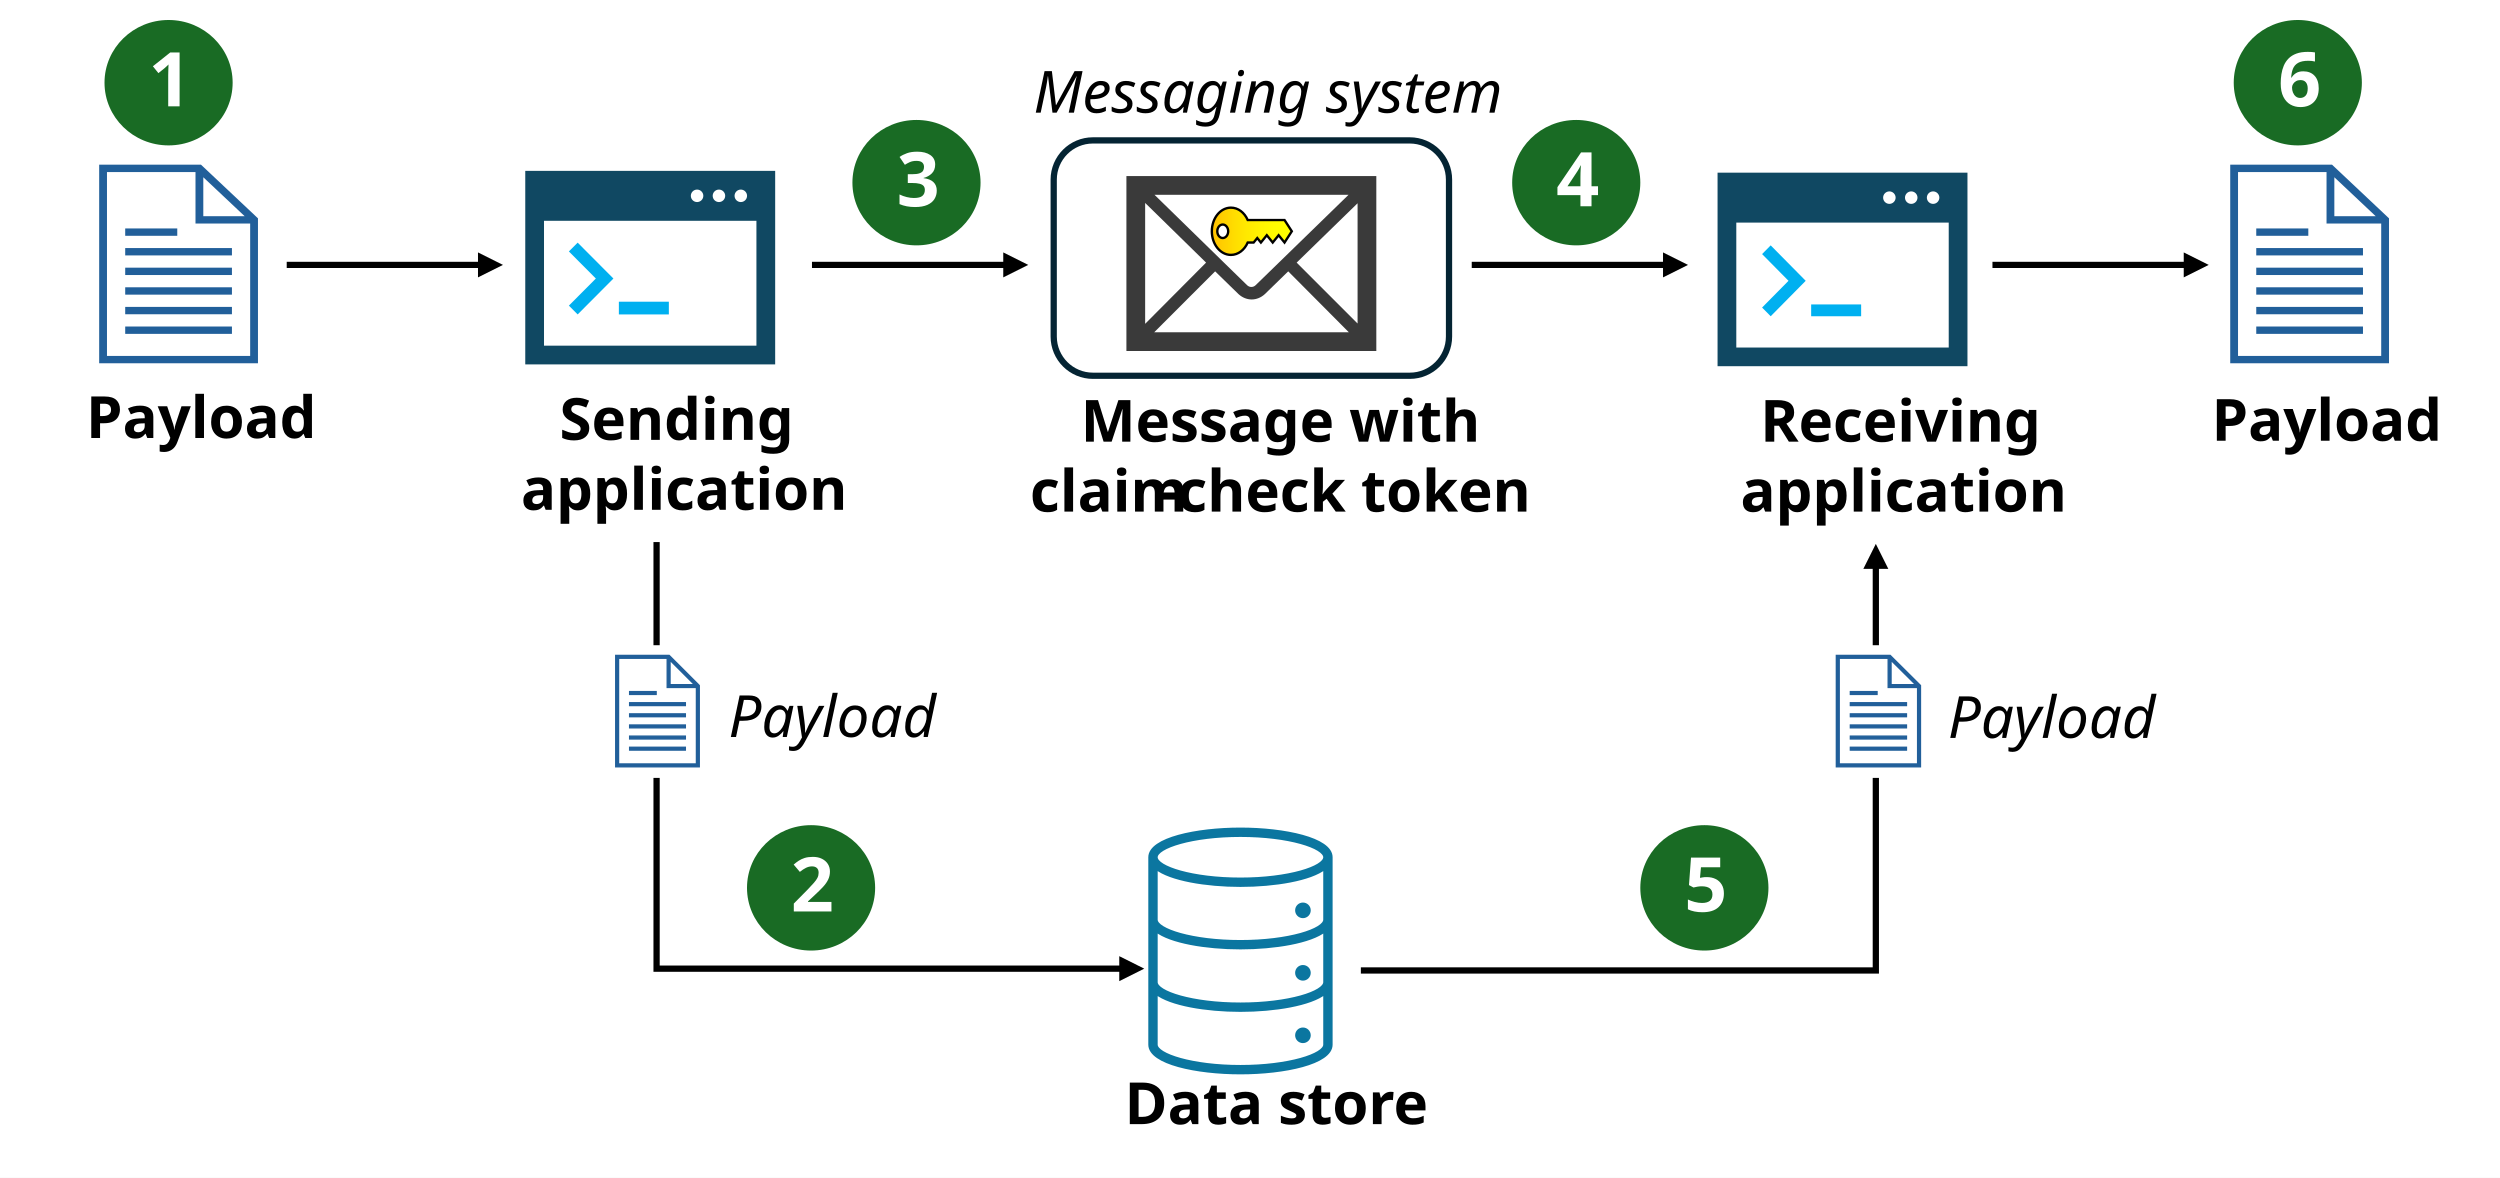
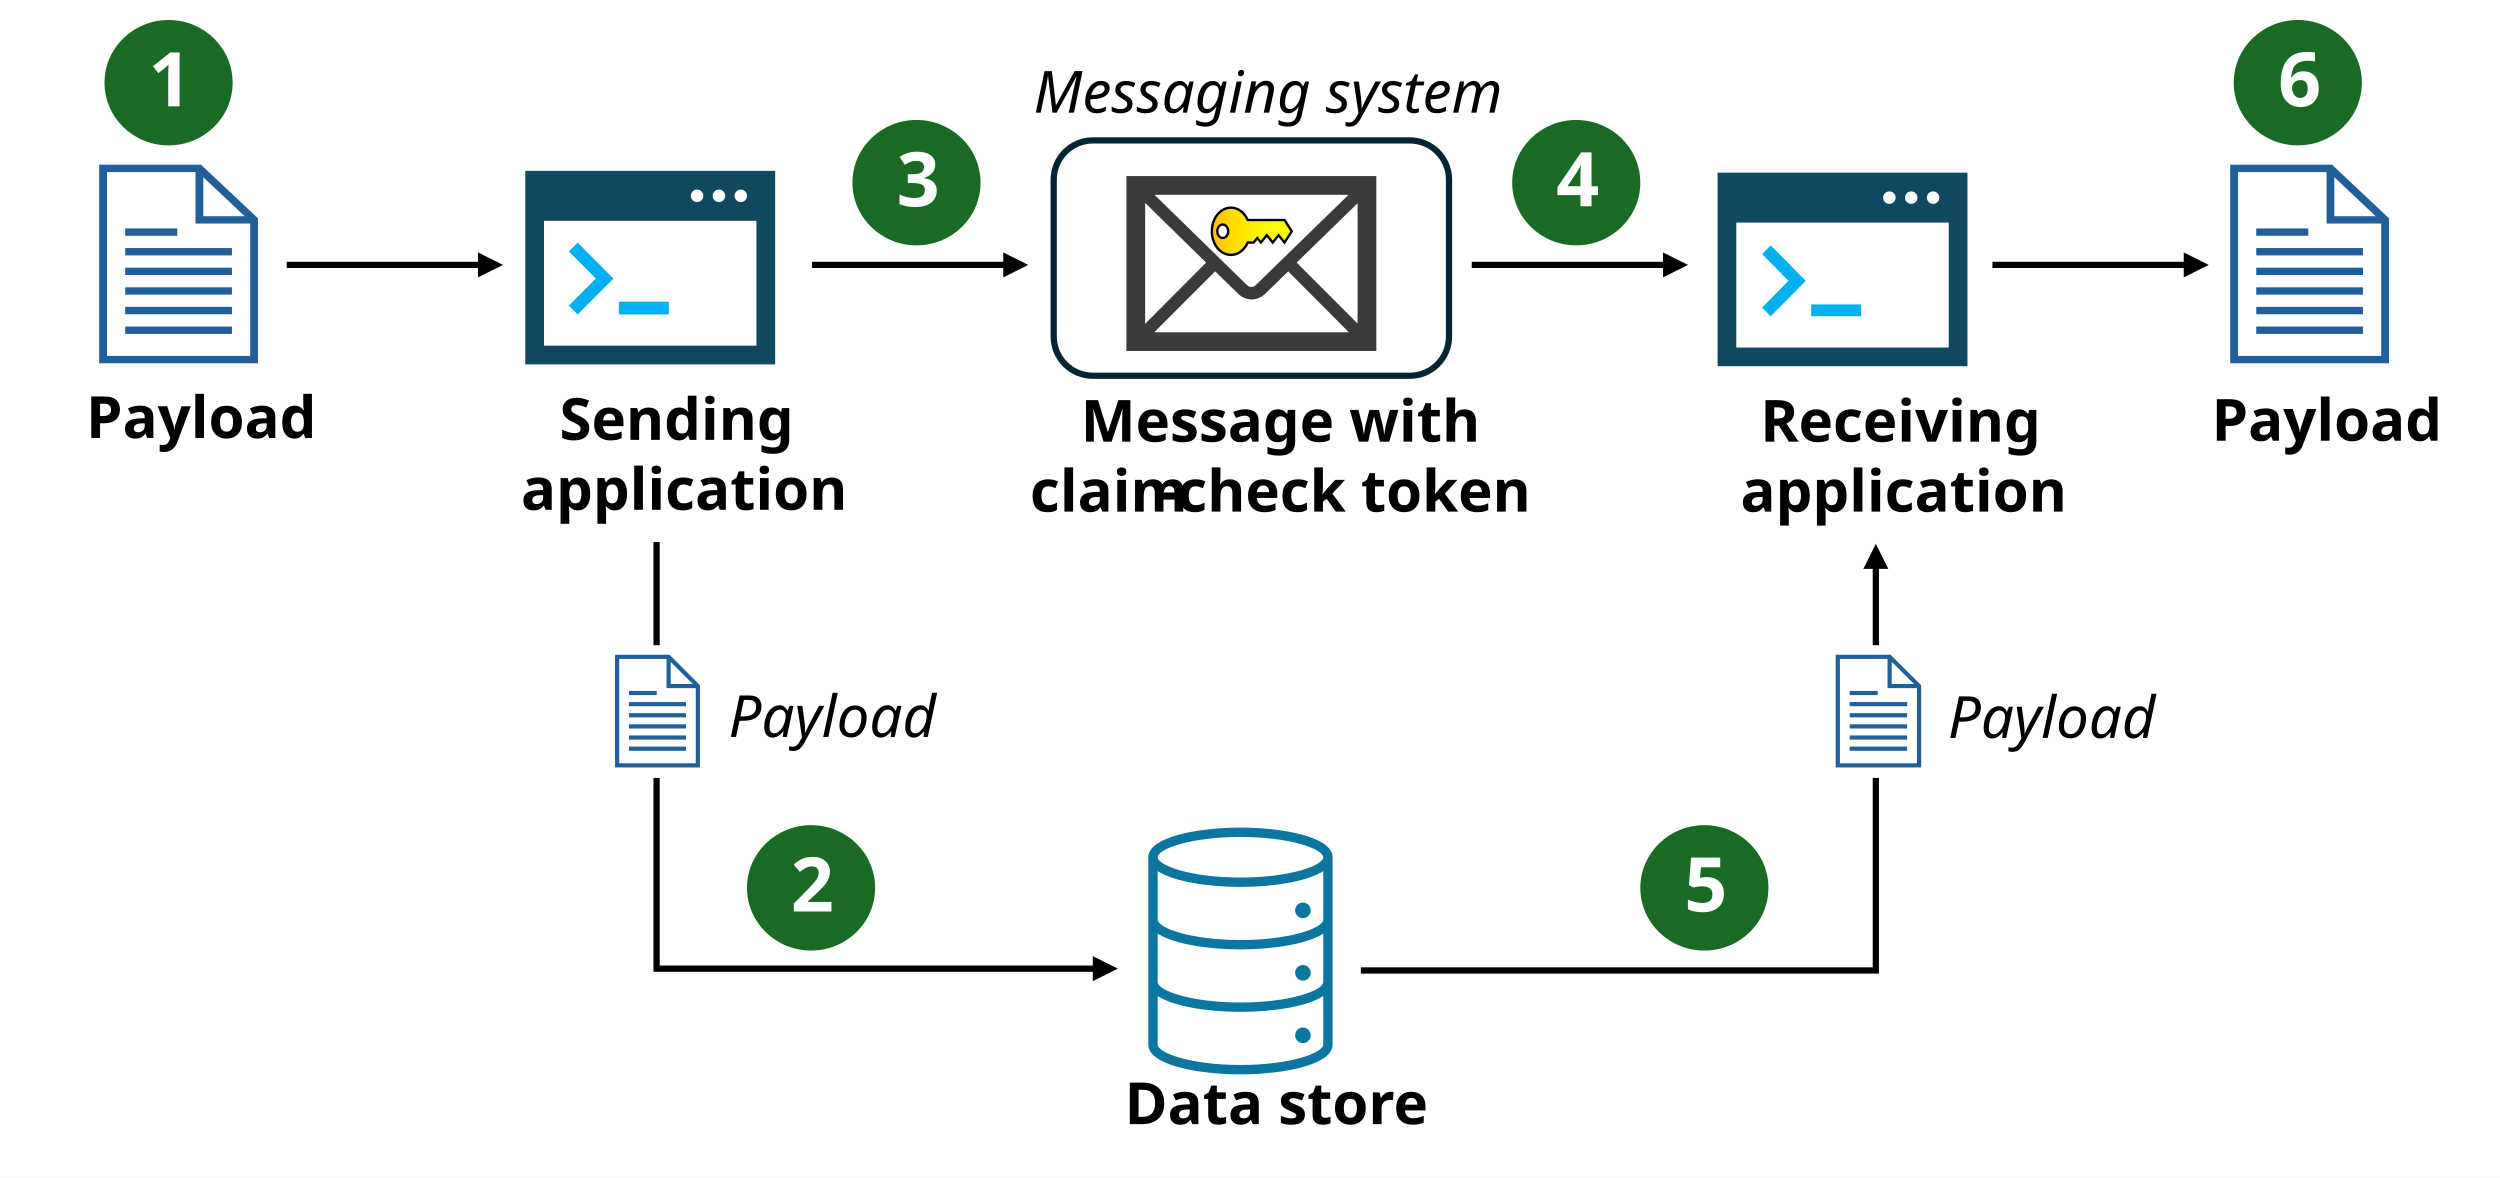
<svg xmlns="http://www.w3.org/2000/svg" width="2751" height="1296" xml:space="preserve" overflow="hidden">
  <defs>
    <clipPath id="clip0">
      <rect x="826" y="793" width="2751" height="1296" />
    </clipPath>
    <linearGradient x1="2247.5" y1="1047.5" x2="2159.5" y2="1047.5" gradientUnits="userSpaceOnUse" spreadMethod="reflect" id="fill1">
      <stop offset="0" stop-color="#FFFF00" />
      <stop offset="0.016" stop-color="#FFFE00" />
      <stop offset="0.032" stop-color="#FFFE00" />
      <stop offset="0.048" stop-color="#FFFE00" />
      <stop offset="0.065" stop-color="#FFFE00" />
      <stop offset="0.081" stop-color="#FFFE00" />
      <stop offset="0.097" stop-color="#FFFE00" />
      <stop offset="0.113" stop-color="#FFFD00" />
      <stop offset="0.129" stop-color="#FFFD00" />
      <stop offset="0.145" stop-color="#FFFD00" />
      <stop offset="0.161" stop-color="#FFFC00" />
      <stop offset="0.177" stop-color="#FFFC00" />
      <stop offset="0.194" stop-color="#FFFC00" />
      <stop offset="0.21" stop-color="#FFFB00" />
      <stop offset="0.226" stop-color="#FFFB00" />
      <stop offset="0.242" stop-color="#FFFA00" />
      <stop offset="0.258" stop-color="#FFFA00" />
      <stop offset="0.274" stop-color="#FFF900" />
      <stop offset="0.29" stop-color="#FFF800" />
      <stop offset="0.306" stop-color="#FFF800" />
      <stop offset="0.323" stop-color="#FFF700" />
      <stop offset="0.339" stop-color="#FFF600" />
      <stop offset="0.355" stop-color="#FFF500" />
      <stop offset="0.371" stop-color="#FFF500" />
      <stop offset="0.387" stop-color="#FFF400" />
      <stop offset="0.403" stop-color="#FFF300" />
      <stop offset="0.419" stop-color="#FFF200" />
      <stop offset="0.435" stop-color="#FFF100" />
      <stop offset="0.452" stop-color="#FFF000" />
      <stop offset="0.468" stop-color="#FFEF00" />
      <stop offset="0.484" stop-color="#FFEE00" />
      <stop offset="0.5" stop-color="#FFED00" />
      <stop offset="0.516" stop-color="#FFEC00" />
      <stop offset="0.532" stop-color="#FFEB00" />
      <stop offset="0.548" stop-color="#FFEA00" />
      <stop offset="0.565" stop-color="#FFE900" />
      <stop offset="0.581" stop-color="#FFE800" />
      <stop offset="0.597" stop-color="#FFE700" />
      <stop offset="0.613" stop-color="#FFE500" />
      <stop offset="0.629" stop-color="#FFE400" />
      <stop offset="0.645" stop-color="#FFE300" />
      <stop offset="0.661" stop-color="#FFE100" />
      <stop offset="0.677" stop-color="#FFE000" />
      <stop offset="0.694" stop-color="#FFDF00" />
      <stop offset="0.71" stop-color="#FFDD00" />
      <stop offset="0.726" stop-color="#FFDC00" />
      <stop offset="0.742" stop-color="#FFDB00" />
      <stop offset="0.758" stop-color="#FFD900" />
      <stop offset="0.774" stop-color="#FFD800" />
      <stop offset="0.79" stop-color="#FFD600" />
      <stop offset="0.806" stop-color="#FFD400" />
      <stop offset="0.823" stop-color="#FFD300" />
      <stop offset="0.839" stop-color="#FFD100" />
      <stop offset="0.855" stop-color="#FFD000" />
      <stop offset="0.871" stop-color="#FFCE00" />
      <stop offset="0.887" stop-color="#FFCC00" />
      <stop offset="0.903" stop-color="#FFCA00" />
      <stop offset="0.919" stop-color="#FFC900" />
      <stop offset="0.935" stop-color="#FFC700" />
      <stop offset="0.952" stop-color="#FFC500" />
      <stop offset="0.968" stop-color="#FFC300" />
      <stop offset="0.984" stop-color="#FFC100" />
      <stop offset="1" stop-color="#FFC000" />
    </linearGradient>
  </defs>
  <g clip-path="url(#clip0)" transform="translate(-826 -793)">
    <rect x="826" y="793" width="2751" height="1296" fill="#FFFFFF" />
    <path d="M1461.66 1139 1452 1129.3 1481.68 1099.5 1452 1069.7 1461.66 1060 1501 1099.5Z" fill="#00B0F0" fill-rule="evenodd" />
    <path d="M1404 981 1404 1194 1679 1194 1679 981 1404 981ZM1641.19 1001.61C1644.97 1001.61 1648.06 1004.71 1648.06 1008.48 1648.06 1012.26 1644.97 1015.35 1641.19 1015.35 1637.41 1015.35 1634.31 1012.26 1634.31 1008.48 1634.31 1004.71 1637.41 1001.61 1641.19 1001.61ZM1617.12 1001.61C1620.91 1001.61 1624 1004.71 1624 1008.48 1624 1012.26 1620.91 1015.35 1617.12 1015.35 1613.34 1015.35 1610.25 1012.26 1610.25 1008.48 1610.25 1004.71 1613.34 1001.61 1617.12 1001.61ZM1593.06 1001.61C1596.84 1001.61 1599.94 1004.71 1599.94 1008.48 1599.94 1012.26 1596.84 1015.35 1593.06 1015.35 1589.28 1015.35 1586.19 1012.26 1586.19 1008.48 1586.19 1004.71 1589.28 1001.61 1593.06 1001.61ZM1658.37 1173.39 1424.62 1173.39 1424.62 1035.97 1658.37 1035.97 1658.37 1173.39Z" fill="#104862" fill-rule="evenodd" />
    <path d="M1507 1125 1562 1125 1562 1139 1507 1139Z" fill="#00B0F0" fill-rule="evenodd" />
    <path d="M1141.5 1081.06 1356.56 1081.06 1356.56 1087.94 1141.5 1087.94ZM1351.98 1070.75 1379.48 1084.5 1351.98 1098.25Z" />
    <path d="M1719.5 1081.06 1934.56 1081.06 1934.56 1087.94 1719.5 1087.94ZM1929.98 1070.75 1957.48 1084.5 1929.98 1098.25Z" />
    <path d="M3018.5 1081.06 3233.56 1081.06 3233.56 1087.94 3018.5 1087.94ZM3228.98 1070.75 3256.48 1084.5 3228.98 1098.25Z" />
    <text font-family="Calibri,Calibri_MSFontService,sans-serif" font-weight="700" font-size="64" transform="matrix(1 0 0 1 920.677 1275)">Payload</text>
    <text font-family="Calibri,Calibri_MSFontService,sans-serif" font-weight="700" font-size="64" transform="matrix(1 0 0 1 1441.71 1277)">Sending </text>
    <text font-family="Calibri,Calibri_MSFontService,sans-serif" font-weight="700" font-size="64" transform="matrix(1 0 0 1 1399.23 1354)">application</text>
    <path d="M2445.5 1081.06 2660.56 1081.06 2660.56 1087.94 2445.5 1087.94ZM2655.98 1070.75 2683.48 1084.5 2655.98 1098.25Z" />
    <text font-family="Calibri,Calibri_MSFontService,sans-serif" font-weight="700" font-size="64" transform="matrix(1 0 0 1 2762.97 1279)">Receiving </text>
    <text font-family="Calibri,Calibri_MSFontService,sans-serif" font-weight="700" font-size="64" transform="matrix(1 0 0 1 2741.2 1356)">application</text>
    <text font-family="Calibri,Calibri_MSFontService,sans-serif" font-weight="700" font-size="64" transform="matrix(1 0 0 1 3259.66 1278)">Payload</text>
    <path d="M941 884C941 845.892 972.564 815 1011.5 815 1050.44 815 1082 845.892 1082 884 1082 922.108 1050.44 953 1011.5 953 972.564 953 941 922.108 941 884Z" fill="#196B24" fill-rule="evenodd" />
    <text fill="#FFFFFF" font-family="Aptos,Aptos_MSFontService,sans-serif" font-weight="700" font-size="83" transform="matrix(1 0 0 1 989.348 910)">1</text>
    <path d="M1648 1770C1648 1731.89 1679.56 1701 1718.5 1701 1757.44 1701 1789 1731.89 1789 1770 1789 1808.11 1757.44 1839 1718.5 1839 1679.56 1839 1648 1808.11 1648 1770Z" fill="#196B24" fill-rule="evenodd" />
    <text fill="#FFFFFF" font-family="Aptos,Aptos_MSFontService,sans-serif" font-weight="700" font-size="83" transform="matrix(1 0 0 1 1696.19 1796)">2</text>
-     <path d="M0-3.438 472.852-3.438 472.852 513.72 465.977 513.72 465.977 0 469.414 3.438 0 3.438ZM483.164 509.137 469.414 536.637 455.664 509.137Z" transform="matrix(1.83697e-16 1 1 -1.83697e-16 1548.5 1389.5)" />
+     <path d="M0-3.438 472.851-3.438 472.851 484.599 465.976 484.599 465.976 0 469.414 3.438 0 3.438ZM483.164 480.016 469.414 507.516 455.664 480.016Z" transform="matrix(1.83697e-16 1 1 -1.83697e-16 1548.5 1389.5)" />
    <path d="M1764 994C1764 955.892 1795.56 925 1834.5 925 1873.44 925 1905 955.892 1905 994 1905 1032.11 1873.44 1063 1834.5 1063 1795.56 1063 1764 1032.11 1764 994Z" fill="#196B24" fill-rule="evenodd" />
    <text fill="#FFFFFF" font-family="Aptos,Aptos_MSFontService,sans-serif" font-weight="700" font-size="83" transform="matrix(1 0 0 1 1812.66 1020)">3</text>
    <path d="M2490 994C2490 955.892 2521.56 925 2560.5 925 2599.44 925 2631 955.892 2631 994 2631 1032.11 2599.44 1063 2560.5 1063 2521.56 1063 2490 1032.11 2490 994Z" fill="#196B24" fill-rule="evenodd" />
    <text fill="#FFFFFF" font-family="Aptos,Aptos_MSFontService,sans-serif" font-weight="700" font-size="83" transform="matrix(1 0 0 1 2538.39 1020)">4</text>
    <path d="M0-3.438 570.1-3.438 570.1 446.498 563.225 446.498 563.225 0 566.662 3.438 0 3.438ZM580.412 441.914 566.662 469.414 552.912 441.914Z" transform="matrix(1 0 0 -1 2323.5 1860.91)" />
    <path d="M2631 1770C2631 1731.89 2662.56 1701 2701.5 1701 2740.44 1701 2772 1731.89 2772 1770 2772 1808.11 2740.44 1839 2701.5 1839 2662.56 1839 2631 1808.11 2631 1770Z" fill="#196B24" fill-rule="evenodd" />
    <text fill="#FFFFFF" font-family="Aptos,Aptos_MSFontService,sans-serif" font-weight="700" font-size="83" transform="matrix(1 0 0 1 2679.32 1796)">5</text>
    <path d="M2774.47 1141 2765 1131.42 2794.07 1102 2765 1072.58 2774.47 1063 2813 1102Z" fill="#00B0F0" fill-rule="evenodd" />
    <path d="M2716 983 2716 1196 2991 1196 2991 983 2716 983ZM2953.19 1003.61C2956.97 1003.61 2960.06 1006.71 2960.06 1010.48 2960.06 1014.26 2956.97 1017.35 2953.19 1017.35 2949.41 1017.35 2946.31 1014.26 2946.31 1010.48 2946.31 1006.71 2949.41 1003.61 2953.19 1003.61ZM2929.12 1003.61C2932.91 1003.61 2936 1006.71 2936 1010.48 2936 1014.26 2932.91 1017.35 2929.12 1017.35 2925.34 1017.35 2922.25 1014.26 2922.25 1010.48 2922.25 1006.71 2925.34 1003.61 2929.12 1003.61ZM2905.06 1003.61C2908.84 1003.61 2911.94 1006.71 2911.94 1010.48 2911.94 1014.26 2908.84 1017.35 2905.06 1017.35 2901.28 1017.35 2898.19 1014.26 2898.19 1010.48 2898.19 1006.71 2901.28 1003.61 2905.06 1003.61ZM2970.38 1175.39 2736.62 1175.39 2736.62 1037.97 2970.38 1037.97 2970.38 1175.39Z" fill="#104862" fill-rule="evenodd" />
    <path d="M2819 1128 2874 1128 2874 1141 2819 1141Z" fill="#00B0F0" fill-rule="evenodd" />
    <rect x="1496" y="1503" width="105" height="146" fill="#FFFFFF" />
    <g>
      <g>
        <g>
          <path d="M42.875 64.312 104.125 64.312 104.125 67.375 42.875 67.375Z" stroke="#215F9A" stroke-width="1.531" fill="#215F9A" transform="matrix(1 0 0 1 1476 1502)" />
          <path d="M42.875 52.062 71.969 52.062 71.969 55.125 42.875 55.125Z" stroke="#215F9A" stroke-width="1.531" fill="#215F9A" transform="matrix(1 0 0 1 1476 1502)" />
          <path d="M42.875 76.562 104.125 76.562 104.125 79.625 42.875 79.625Z" stroke="#215F9A" stroke-width="1.531" fill="#215F9A" transform="matrix(1 0 0 1 1476 1502)" />
          <path d="M42.875 88.812 104.125 88.812 104.125 91.875 42.875 91.875Z" stroke="#215F9A" stroke-width="1.531" fill="#215F9A" transform="matrix(1 0 0 1 1476 1502)" />
          <path d="M42.875 101.062 104.125 101.062 104.125 104.125 42.875 104.125Z" stroke="#215F9A" stroke-width="1.531" fill="#215F9A" transform="matrix(1 0 0 1 1476 1502)" />
          <path d="M42.875 113.312 104.125 113.312 104.125 116.375 42.875 116.375Z" stroke="#215F9A" stroke-width="1.531" fill="#215F9A" transform="matrix(1 0 0 1 1476 1502)" />
          <path d="M27.562 12.25 27.562 134.75 119.437 134.75 119.437 45.303 86.384 12.25ZM87.307 17.504 114.184 44.38C114.19 44.386 114.189 44.396 114.183 44.402 114.181 44.404 114.177 44.406 114.173 44.406L87.281 44.406 87.281 17.514C87.281 17.506 87.288 17.499 87.297 17.499 87.301 17.499 87.304 17.501 87.307 17.504ZM30.625 131.687 30.625 15.312 84.219 15.312 84.219 47.469 116.375 47.469 116.375 131.687Z" stroke="#215F9A" stroke-width="1.531" fill="#215F9A" transform="matrix(1 0 0 1 1476 1502)" />
        </g>
      </g>
    </g>
    <path d="M2220 1051.83 2226.5 1059.88 2233 1051.83 2239.5 1059.88 2247.5 1047.5 2239.5 1035.12 2199 1035.12C2195.4 1026.95 2188.5 1021.5 2180.5 1021.5 2168.9 1021.5 2159.5 1033.14 2159.5 1047.5 2159.5 1061.86 2168.9 1073.5 2180.5 1073.5 2188.5 1073.5 2195.4 1068.05 2199 1059.88L2205.5 1059.88 2209.5 1054.93 2213.5 1059.88 2220 1051.83ZM2171.5 1054.93C2168.2 1054.93 2165.5 1051.59 2165.5 1047.5 2165.5 1043.41 2168.2 1040.07 2171.5 1040.07 2174.8 1040.07 2177.5 1043.41 2177.5 1047.5 2177.5 1051.59 2174.8 1054.93 2171.5 1054.93Z" stroke="#000000" stroke-width="2.614" stroke-miterlimit="8" fill="url(#fill1)" fill-rule="evenodd" />
    <text font-family="Calibri,Calibri_MSFontService,sans-serif" font-weight="700" font-size="64" transform="matrix(1 0 0 1 2015.27 1279)">Message with </text>
    <text font-family="Calibri,Calibri_MSFontService,sans-serif" font-weight="700" font-size="64" transform="matrix(1 0 0 1 1959.4 1356)">claim</text>
    <text font-family="Calibri,Calibri_MSFontService,sans-serif" font-weight="700" font-size="64" transform="matrix(1 0 0 1 2102.05 1356)">-</text>
    <text font-family="Calibri,Calibri_MSFontService,sans-serif" font-weight="700" font-size="64" transform="matrix(1 0 0 1 2121.53 1356)">check token</text>
    <g>
      <g>
        <g>
          <path d="M2065.5 986.75 2065.5 1179.25 2340.5 1179.25 2340.5 986.75 2065.5 986.75ZM2207.81 1106.72C2205.06 1109.47 2200.94 1109.47 2198.19 1106.72L2096.44 1007.38 2309.91 1007.38 2207.81 1106.72ZM2153.16 1081.97 2086.12 1149.34 2086.12 1016.31 2153.16 1081.97ZM2163.13 1091.59 2188.91 1116.69C2193.03 1120.47 2198.19 1122.53 2203.34 1122.53 2208.5 1122.53 2213.66 1120.47 2217.78 1116.69L2243.56 1091.59 2310.25 1158.63 2096.09 1158.63 2163.13 1091.59ZM2252.84 1081.97 2319.88 1016.66 2319.88 1149 2252.84 1081.97Z" fill="#3A3A3A" />
        </g>
      </g>
    </g>
    <rect x="2839" y="1503" width="106" height="146" fill="#FFFFFF" />
    <g>
      <g>
        <g>
          <path d="M42.875 64.313 104.125 64.313 104.125 67.375 42.875 67.375Z" stroke="#215F9A" stroke-width="1.531" fill="#215F9A" transform="matrix(1.0068 0 0 1 2819 1502)" />
          <path d="M42.875 52.062 71.969 52.062 71.969 55.125 42.875 55.125Z" stroke="#215F9A" stroke-width="1.531" fill="#215F9A" transform="matrix(1.0068 0 0 1 2819 1502)" />
          <path d="M42.875 76.563 104.125 76.563 104.125 79.625 42.875 79.625Z" stroke="#215F9A" stroke-width="1.531" fill="#215F9A" transform="matrix(1.0068 0 0 1 2819 1502)" />
          <path d="M42.875 88.813 104.125 88.813 104.125 91.875 42.875 91.875Z" stroke="#215F9A" stroke-width="1.531" fill="#215F9A" transform="matrix(1.0068 0 0 1 2819 1502)" />
          <path d="M42.875 101.063 104.125 101.063 104.125 104.125 42.875 104.125Z" stroke="#215F9A" stroke-width="1.531" fill="#215F9A" transform="matrix(1.0068 0 0 1 2819 1502)" />
          <path d="M42.875 113.313 104.125 113.313 104.125 116.375 42.875 116.375Z" stroke="#215F9A" stroke-width="1.531" fill="#215F9A" transform="matrix(1.0068 0 0 1 2819 1502)" />
          <path d="M27.562 12.25 27.562 134.75 119.438 134.75 119.438 45.304 86.384 12.25ZM87.307 17.504 114.184 44.38C114.19 44.386 114.19 44.396 114.184 44.402 114.181 44.405 114.177 44.406 114.173 44.406L87.281 44.406 87.281 17.515C87.281 17.506 87.288 17.499 87.297 17.499 87.301 17.499 87.305 17.501 87.307 17.504ZM30.625 131.688 30.625 15.312 84.219 15.312 84.219 47.469 116.375 47.469 116.375 131.688Z" stroke="#215F9A" stroke-width="1.531" fill="#215F9A" transform="matrix(1.0068 0 0 1 2819 1502)" />
        </g>
      </g>
    </g>
    <rect x="3268" y="955" width="197" height="258" fill="#FFFFFF" />
    <g>
      <g>
        <g>
          <path d="M75.542 113.313 183.458 113.313 183.458 118.708 75.542 118.708Z" stroke="#215F9A" stroke-width="2.698" fill="#215F9A" transform="matrix(1.06178 0 0 1 3230 954)" />
          <path d="M75.542 91.729 126.802 91.729 126.802 97.125 75.542 97.125Z" stroke="#215F9A" stroke-width="2.698" fill="#215F9A" transform="matrix(1.06178 0 0 1 3230 954)" />
          <path d="M75.542 134.896 183.458 134.896 183.458 140.292 75.542 140.292Z" stroke="#215F9A" stroke-width="2.698" fill="#215F9A" transform="matrix(1.06178 0 0 1 3230 954)" />
          <path d="M75.542 156.479 183.458 156.479 183.458 161.875 75.542 161.875Z" stroke="#215F9A" stroke-width="2.698" fill="#215F9A" transform="matrix(1.06178 0 0 1 3230 954)" />
          <path d="M75.542 178.063 183.458 178.063 183.458 183.458 75.542 183.458Z" stroke="#215F9A" stroke-width="2.698" fill="#215F9A" transform="matrix(1.06178 0 0 1 3230 954)" />
          <path d="M75.542 199.646 183.458 199.646 183.458 205.042 75.542 205.042Z" stroke="#215F9A" stroke-width="2.698" fill="#215F9A" transform="matrix(1.06178 0 0 1 3230 954)" />
          <path d="M48.562 21.583 48.562 237.417 210.438 237.417 210.438 79.821 152.2 21.583ZM153.827 30.84 201.181 78.194C201.192 78.204 201.191 78.222 201.181 78.232 201.176 78.237 201.169 78.24 201.162 78.24L153.781 78.24 153.781 30.859C153.782 30.844 153.794 30.832 153.809 30.832 153.816 30.832 153.822 30.835 153.827 30.84ZM53.958 232.021 53.958 26.979 148.386 26.979 148.386 83.635 205.042 83.635 205.042 232.021Z" stroke="#215F9A" stroke-width="2.698" fill="#215F9A" transform="matrix(1.06178 0 0 1 3230 954)" />
        </g>
      </g>
    </g>
    <text font-family="Calibri,Calibri_MSFontService,sans-serif" font-style="italic" font-weight="400" font-size="64" transform="matrix(1 0 0 1 1627.6 1604)">Payload</text>
    <g>
      <g>
        <g>
          <path d="M2290.69 1942.56 2290.69 1736.31C2290.69 1716.22 2239.33 1705.38 2191 1705.38 2142.67 1705.38 2091.31 1716.22 2091.31 1736.31L2091.31 1942.56C2091.31 1962.66 2142.67 1973.5 2191 1973.5 2239.33 1973.5 2290.69 1962.66 2290.69 1942.56ZM2191 1712.25C2244.12 1712.25 2283.81 1724.97 2283.81 1736.31 2283.81 1747.66 2244.12 1760.38 2191 1760.38 2137.88 1760.38 2098.19 1747.66 2098.19 1736.31 2098.19 1724.97 2137.88 1712.25 2191 1712.25ZM2098.19 1748.21C2113.76 1760.65 2153.3 1767.25 2191 1767.25 2228.7 1767.25 2268.24 1760.65 2283.81 1748.21L2283.81 1805.06C2283.81 1816.41 2244.12 1829.12 2191 1829.12 2137.88 1829.12 2098.19 1816.41 2098.19 1805.06ZM2098.19 1816.96C2113.76 1829.4 2153.3 1836 2191 1836 2228.7 1836 2268.24 1829.4 2283.81 1816.96L2283.81 1873.81C2283.81 1885.16 2244.12 1897.88 2191 1897.88 2137.88 1897.88 2098.19 1885.16 2098.19 1873.81ZM2098.19 1942.56 2098.19 1885.71C2113.76 1898.15 2153.3 1904.75 2191 1904.75 2228.7 1904.75 2268.24 1898.15 2283.81 1885.71L2283.81 1942.56C2283.81 1953.91 2244.12 1966.62 2191 1966.62 2137.88 1966.62 2098.19 1953.91 2098.19 1942.56Z" stroke="#0B76A0" stroke-width="3.438" fill="#0B76A0" />
          <path d="M2266.62 1794.75C2266.62 1798.55 2263.55 1801.62 2259.75 1801.62 2255.95 1801.62 2252.88 1798.55 2252.88 1794.75 2252.88 1790.95 2255.95 1787.88 2259.75 1787.88 2263.55 1787.88 2266.62 1790.95 2266.62 1794.75Z" stroke="#0B76A0" stroke-width="3.438" fill="#0B76A0" />
          <path d="M2266.62 1863.5C2266.62 1867.3 2263.55 1870.38 2259.75 1870.38 2255.95 1870.38 2252.88 1867.3 2252.88 1863.5 2252.88 1859.7 2255.95 1856.62 2259.75 1856.62 2263.55 1856.62 2266.62 1859.7 2266.62 1863.5Z" stroke="#0B76A0" stroke-width="3.438" fill="#0B76A0" />
          <path d="M2266.62 1932.25C2266.62 1936.05 2263.55 1939.12 2259.75 1939.12 2255.95 1939.12 2252.88 1936.05 2252.88 1932.25 2252.88 1928.45 2255.95 1925.38 2259.75 1925.38 2263.55 1925.38 2266.62 1928.45 2266.62 1932.25Z" stroke="#0B76A0" stroke-width="3.438" fill="#0B76A0" />
        </g>
      </g>
    </g>
    <text font-family="Calibri,Calibri_MSFontService,sans-serif" font-weight="700" font-size="64" transform="matrix(1 0 0 1 2063.47 2030)">Data store</text>
    <text font-family="Calibri,Calibri_MSFontService,sans-serif" font-style="italic" font-weight="400" font-size="64" transform="matrix(1 0 0 1 2969.45 1605)">Payload</text>
    <path d="M1985.5 990.667C1985.5 966.827 2004.83 947.5 2028.67 947.5L2377.33 947.5C2401.17 947.5 2420.5 966.827 2420.5 990.667L2420.5 1163.33C2420.5 1187.17 2401.17 1206.5 2377.33 1206.5L2028.67 1206.5C2004.83 1206.5 1985.5 1187.17 1985.5 1163.33Z" stroke="#042433" stroke-width="6.875" stroke-miterlimit="8" fill="none" fill-rule="evenodd" />
    <text font-family="Calibri,Calibri_MSFontService,sans-serif" font-style="italic" font-weight="400" font-size="64" transform="matrix(1 0 0 1 1963.21 917)">Messaging system</text>
    <rect x="922" y="955" width="197" height="258" fill="#FFFFFF" />
    <g>
      <g>
        <g>
          <path d="M75.542 113.313 183.458 113.313 183.458 118.708 75.542 118.708Z" stroke="#215F9A" stroke-width="2.698" fill="#215F9A" transform="matrix(1.06178 0 0 1 885 954)" />
          <path d="M75.542 91.729 126.802 91.729 126.802 97.125 75.542 97.125Z" stroke="#215F9A" stroke-width="2.698" fill="#215F9A" transform="matrix(1.06178 0 0 1 885 954)" />
          <path d="M75.542 134.896 183.458 134.896 183.458 140.292 75.542 140.292Z" stroke="#215F9A" stroke-width="2.698" fill="#215F9A" transform="matrix(1.06178 0 0 1 885 954)" />
          <path d="M75.542 156.479 183.458 156.479 183.458 161.875 75.542 161.875Z" stroke="#215F9A" stroke-width="2.698" fill="#215F9A" transform="matrix(1.06178 0 0 1 885 954)" />
          <path d="M75.542 178.063 183.458 178.063 183.458 183.458 75.542 183.458Z" stroke="#215F9A" stroke-width="2.698" fill="#215F9A" transform="matrix(1.06178 0 0 1 885 954)" />
          <path d="M75.542 199.646 183.458 199.646 183.458 205.042 75.542 205.042Z" stroke="#215F9A" stroke-width="2.698" fill="#215F9A" transform="matrix(1.06178 0 0 1 885 954)" />
          <path d="M48.562 21.583 48.562 237.417 210.438 237.417 210.438 79.821 152.2 21.583ZM153.827 30.84 201.181 78.194C201.192 78.204 201.191 78.222 201.181 78.232 201.176 78.237 201.169 78.24 201.162 78.24L153.781 78.24 153.781 30.859C153.782 30.844 153.794 30.832 153.809 30.832 153.816 30.832 153.822 30.835 153.827 30.84ZM53.958 232.021 53.958 26.979 148.386 26.979 148.386 83.635 205.042 83.635 205.042 232.021Z" stroke="#215F9A" stroke-width="2.698" fill="#215F9A" transform="matrix(1.06178 0 0 1 885 954)" />
        </g>
      </g>
    </g>
    <path d="M3284 884C3284 845.892 3315.56 815 3354.5 815 3393.44 815 3425 845.892 3425 884 3425 922.108 3393.44 953 3354.5 953 3315.56 953 3284 922.108 3284 884Z" fill="#196B24" fill-rule="evenodd" />
    <text fill="#FFFFFF" font-family="Aptos,Aptos_MSFontService,sans-serif" font-weight="700" font-size="83" transform="matrix(1 0 0 1 3332.79 910)">6</text>
  </g>
</svg>
